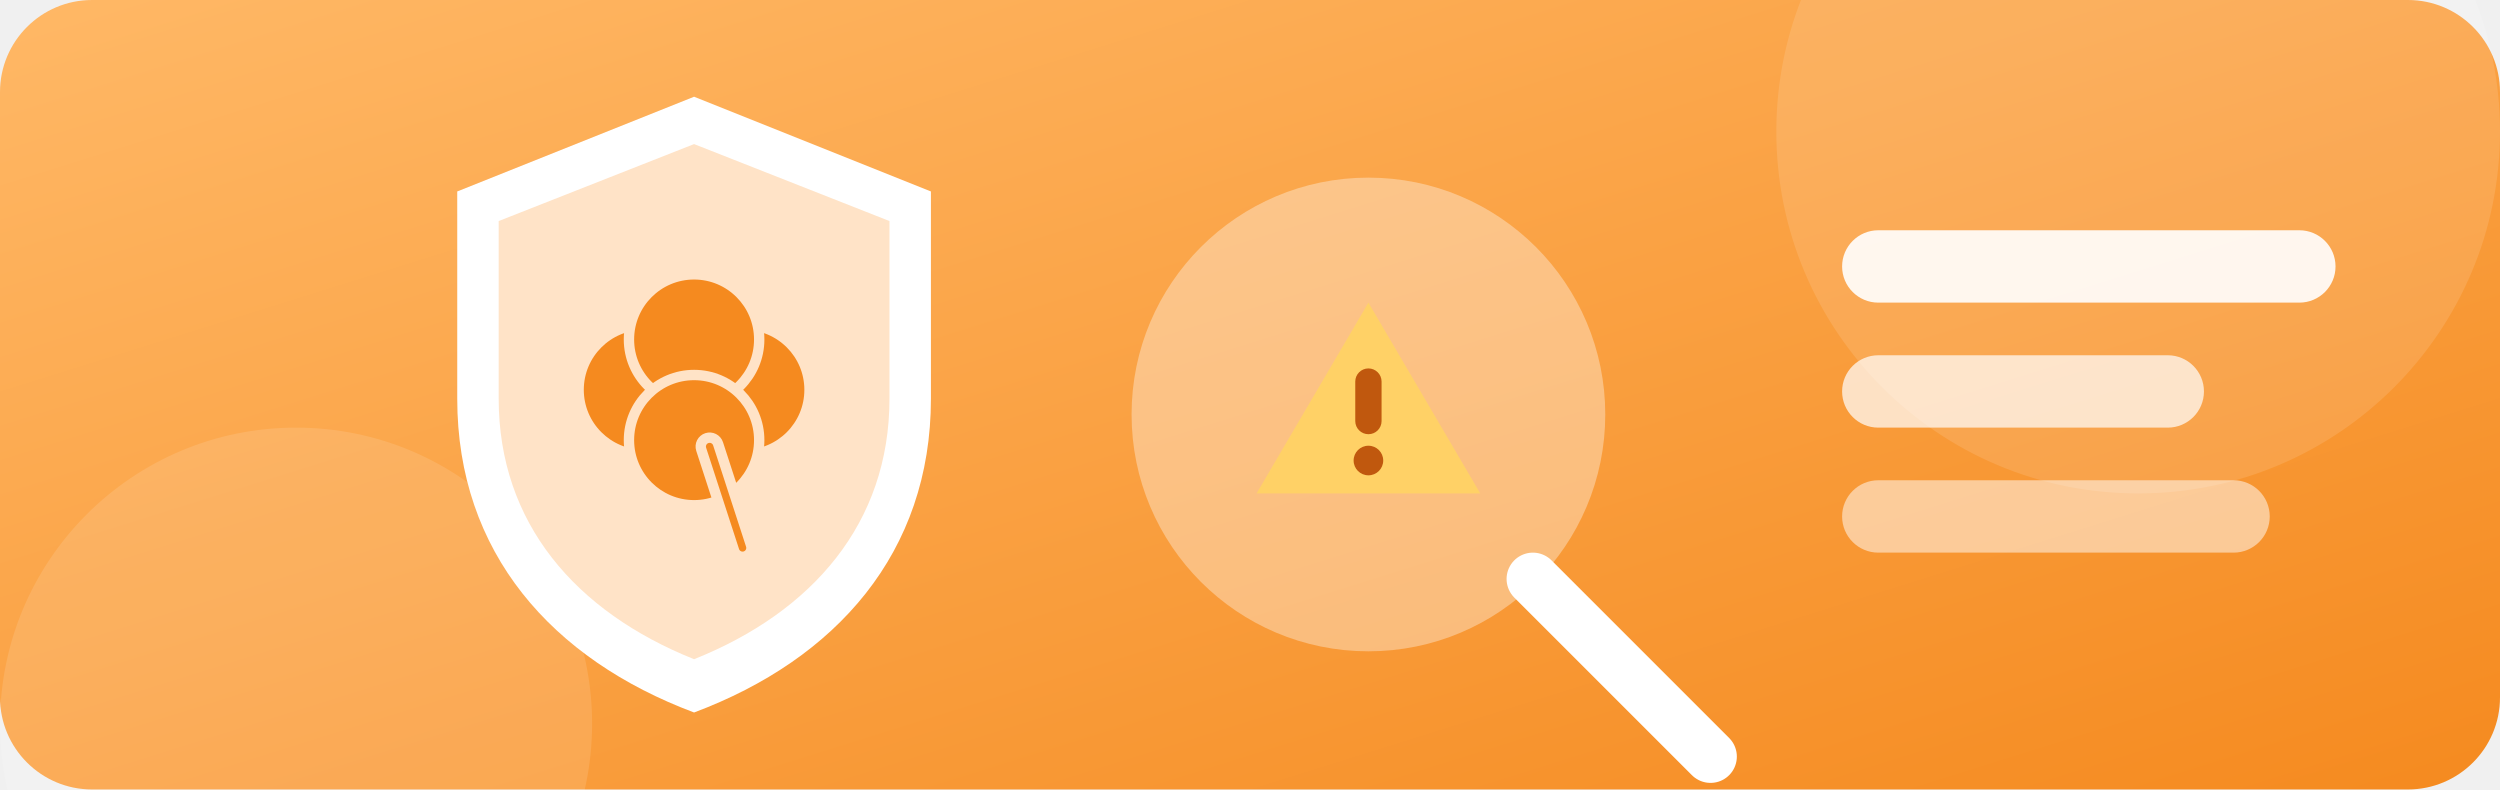
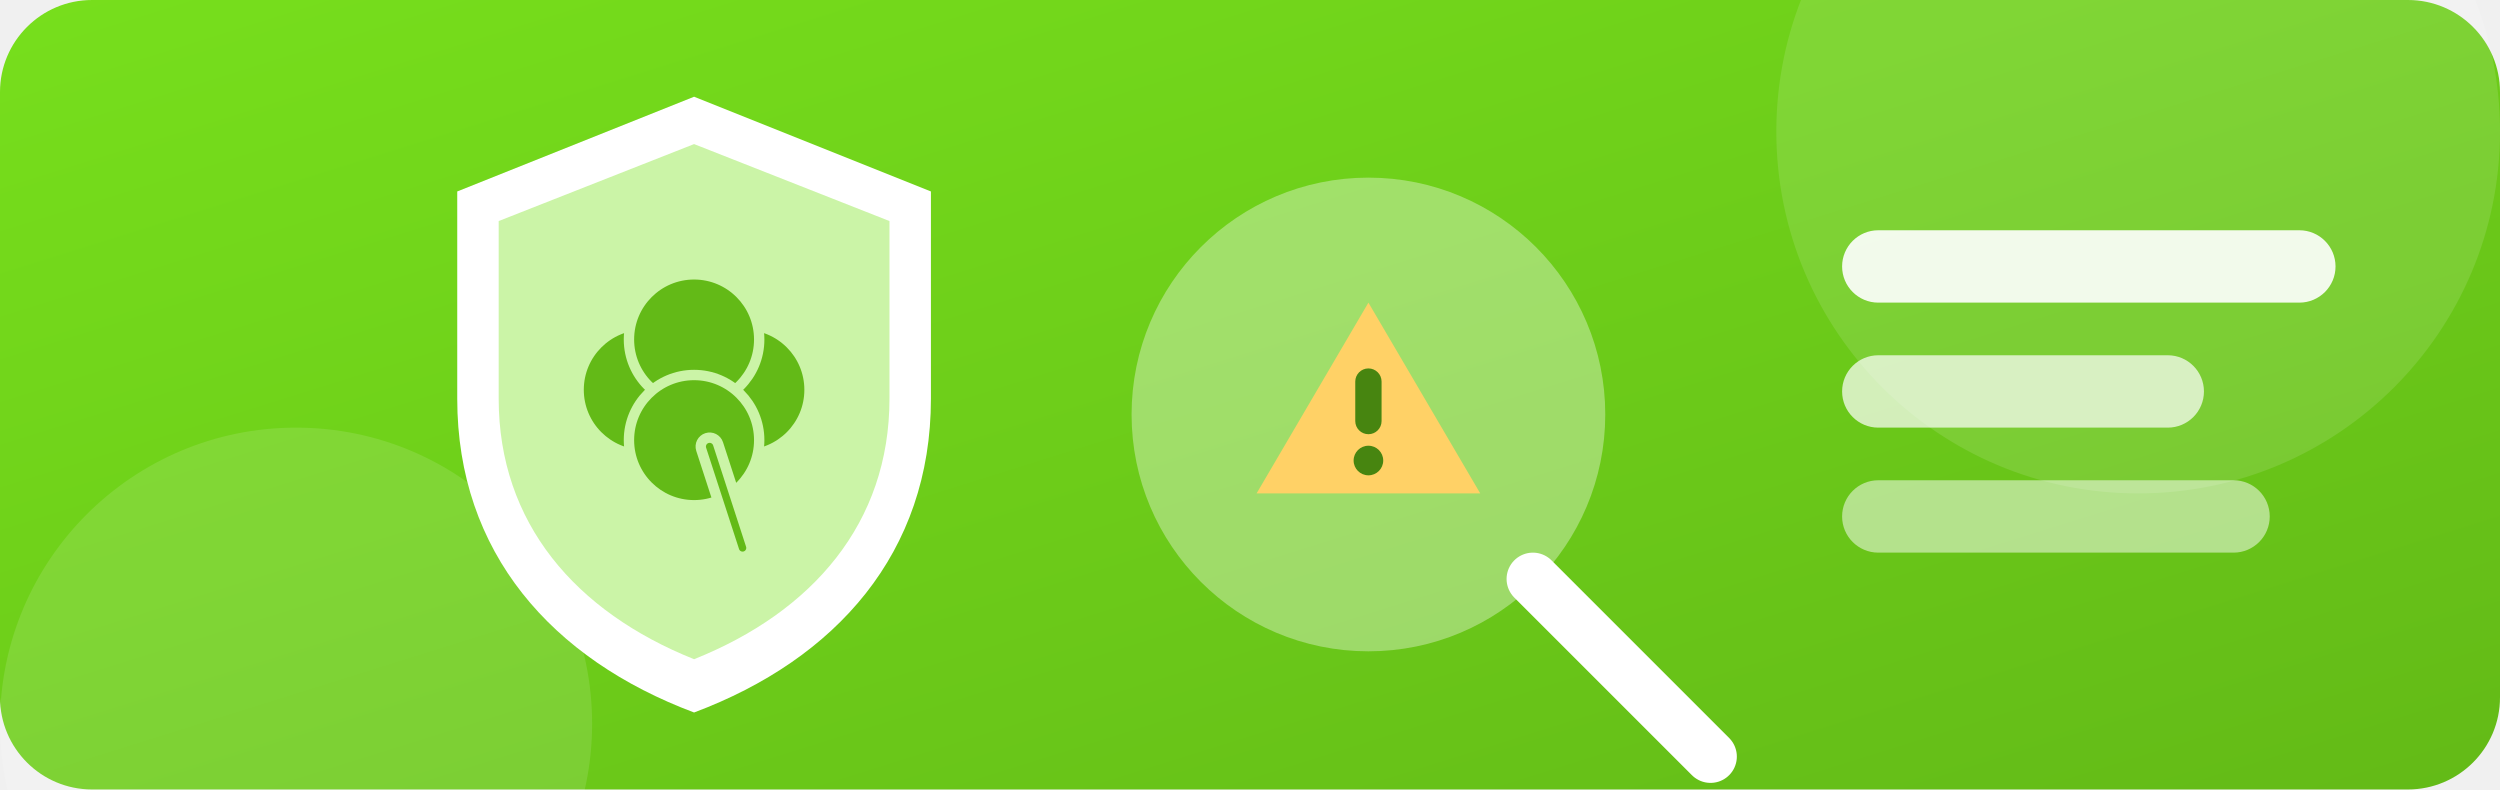
<svg xmlns="http://www.w3.org/2000/svg" viewBox="0 0 760 240" role="img" aria-label="Kaca pembesar menyorot tanda peringatan dan perisai semanggi">
  <defs>
    <linearGradient id="g" x1="0" y1="0" x2="1" y2="1">
-       <stop offset="0" stop-color="#ffb866" />
-       <stop offset="1" stop-color="#f58a1f" />
+       <stop offset="0" stop-color="#77df1c" />
+       <stop offset="1" stop-color="#63ba17" />
    </linearGradient>
  </defs>
  <rect width="760" height="240" rx="28" fill="url(#g)" />
  <circle cx="650" cy="40" r="110" fill="#fff" opacity=".12" />
  <circle cx="90" cy="220" r="90" fill="#fff" opacity=".12" />
  <g transform="translate(130 24) scale(.9)">
    <path d="M90 6 L170 38 V108 C170 160 138 196 90 214 C42 196 10 160 10 108 V38 Z" fill="#fff" />
-     <path d="M90 22 L156 48 V108 C156 150 130 180 90 196 C50 180 24 150 24 108 V48 Z" fill="#ffe3c7" />
-     <g transform="translate(90 108)" fill="#f58a1f" stroke="#ffe3c7" stroke-width="3.5">
+     <path d="M90 22 L156 48 V108 C156 150 130 180 90 196 C50 180 24 150 24 108 V48 Z" fill="#cbf4a7" />
+     <g transform="translate(90 108)" fill="#63ba17" stroke="#cbf4a7" stroke-width="3.5">
      <circle cx="-17" cy="-3" r="22" />
      <circle cx="17" cy="-3" r="22" />
      <circle cx="0" cy="-20" r="22" />
      <circle cx="0" cy="14" r="22" />
      <rect x="-3" y="14" width="6" height="42" rx="3" transform="rotate(-18)" />
    </g>
  </g>
  <g transform="translate(330 40)">
    <circle cx="86" cy="86" r="66" fill="#fff" opacity=".35" stroke="#fff" stroke-width="12" />
    <path d="M86 52 l34 58 h-68z" fill="#ffd166" />
-     <rect x="82" y="72" width="8" height="20" rx="4" fill="#c0580e" />
-     <circle cx="86" cy="100" r="4.5" fill="#c0580e" />
+     <rect x="82" y="72" width="8" height="20" rx="4" fill="#478510" />
+     <circle cx="86" cy="100" r="4.5" fill="#478510" />
    <path d="M136 136 l54 54" stroke="#fff" stroke-width="16" stroke-linecap="round" />
  </g>
  <g transform="translate(560 70)" fill="#fff">
    <rect width="150" height="22" rx="11" opacity=".9" />
    <rect y="38" width="110" height="22" rx="11" opacity=".7" />
    <rect y="76" width="130" height="22" rx="11" opacity=".5" />
  </g>
</svg>
